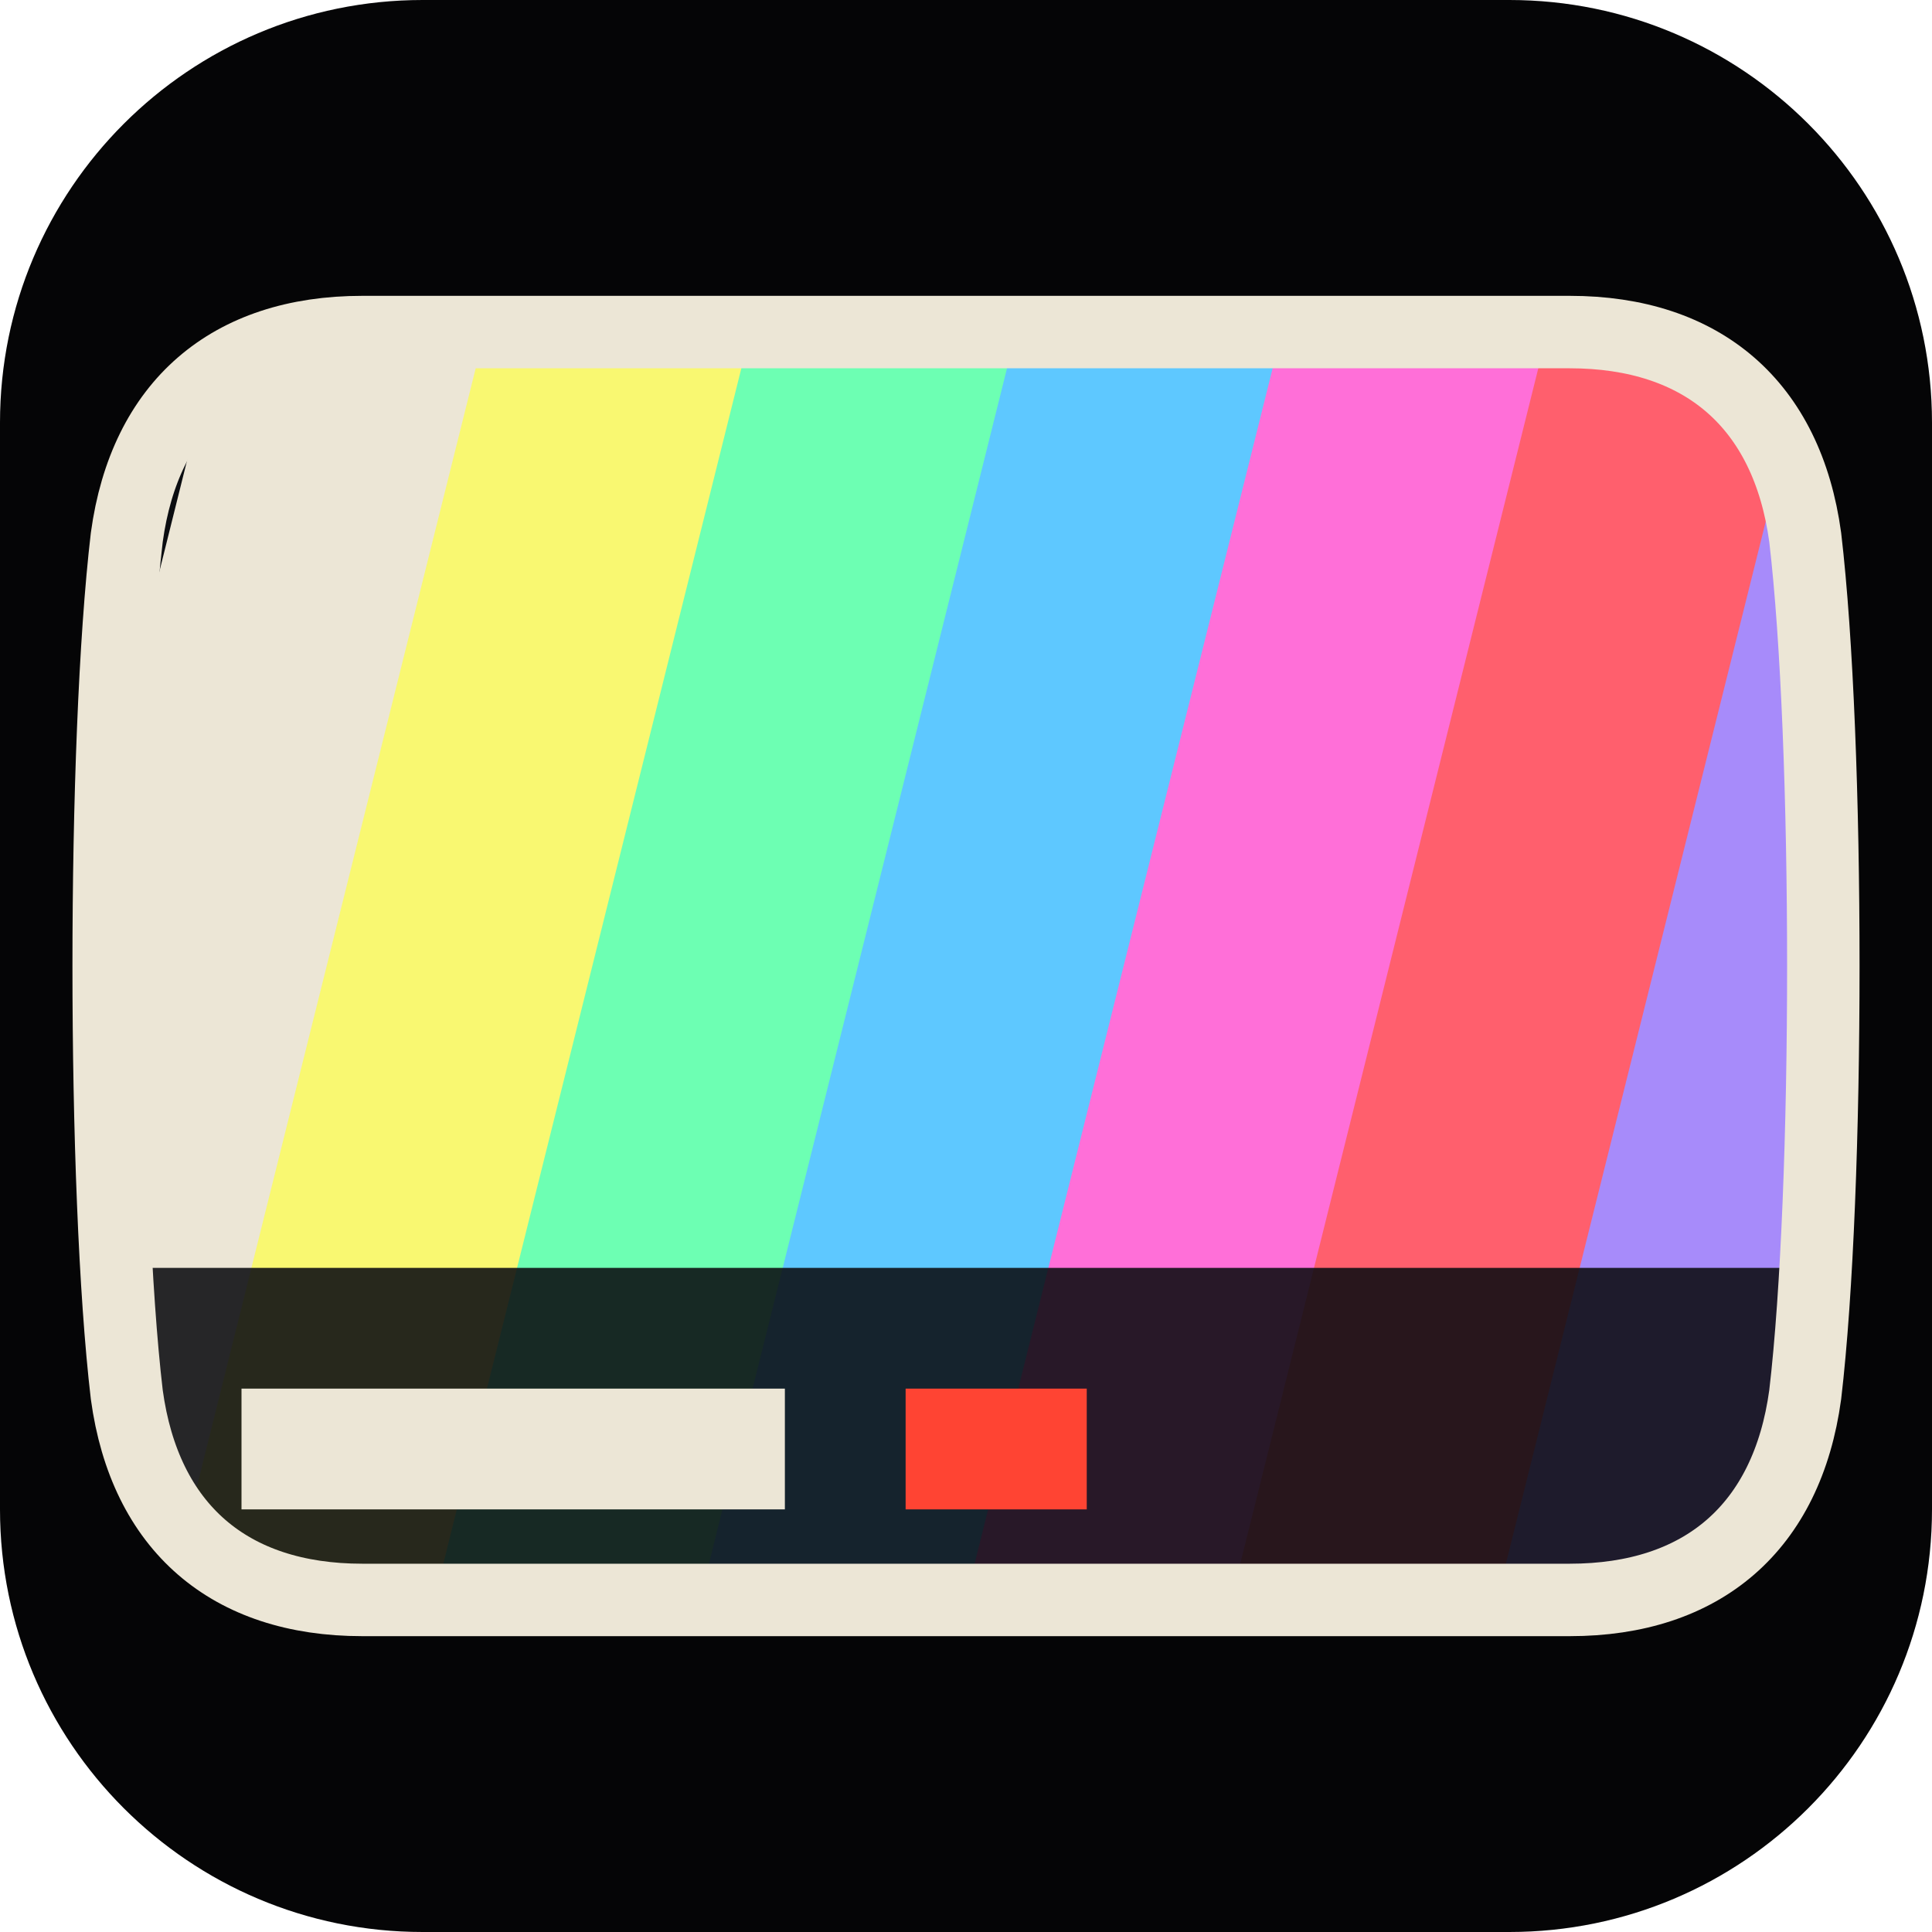
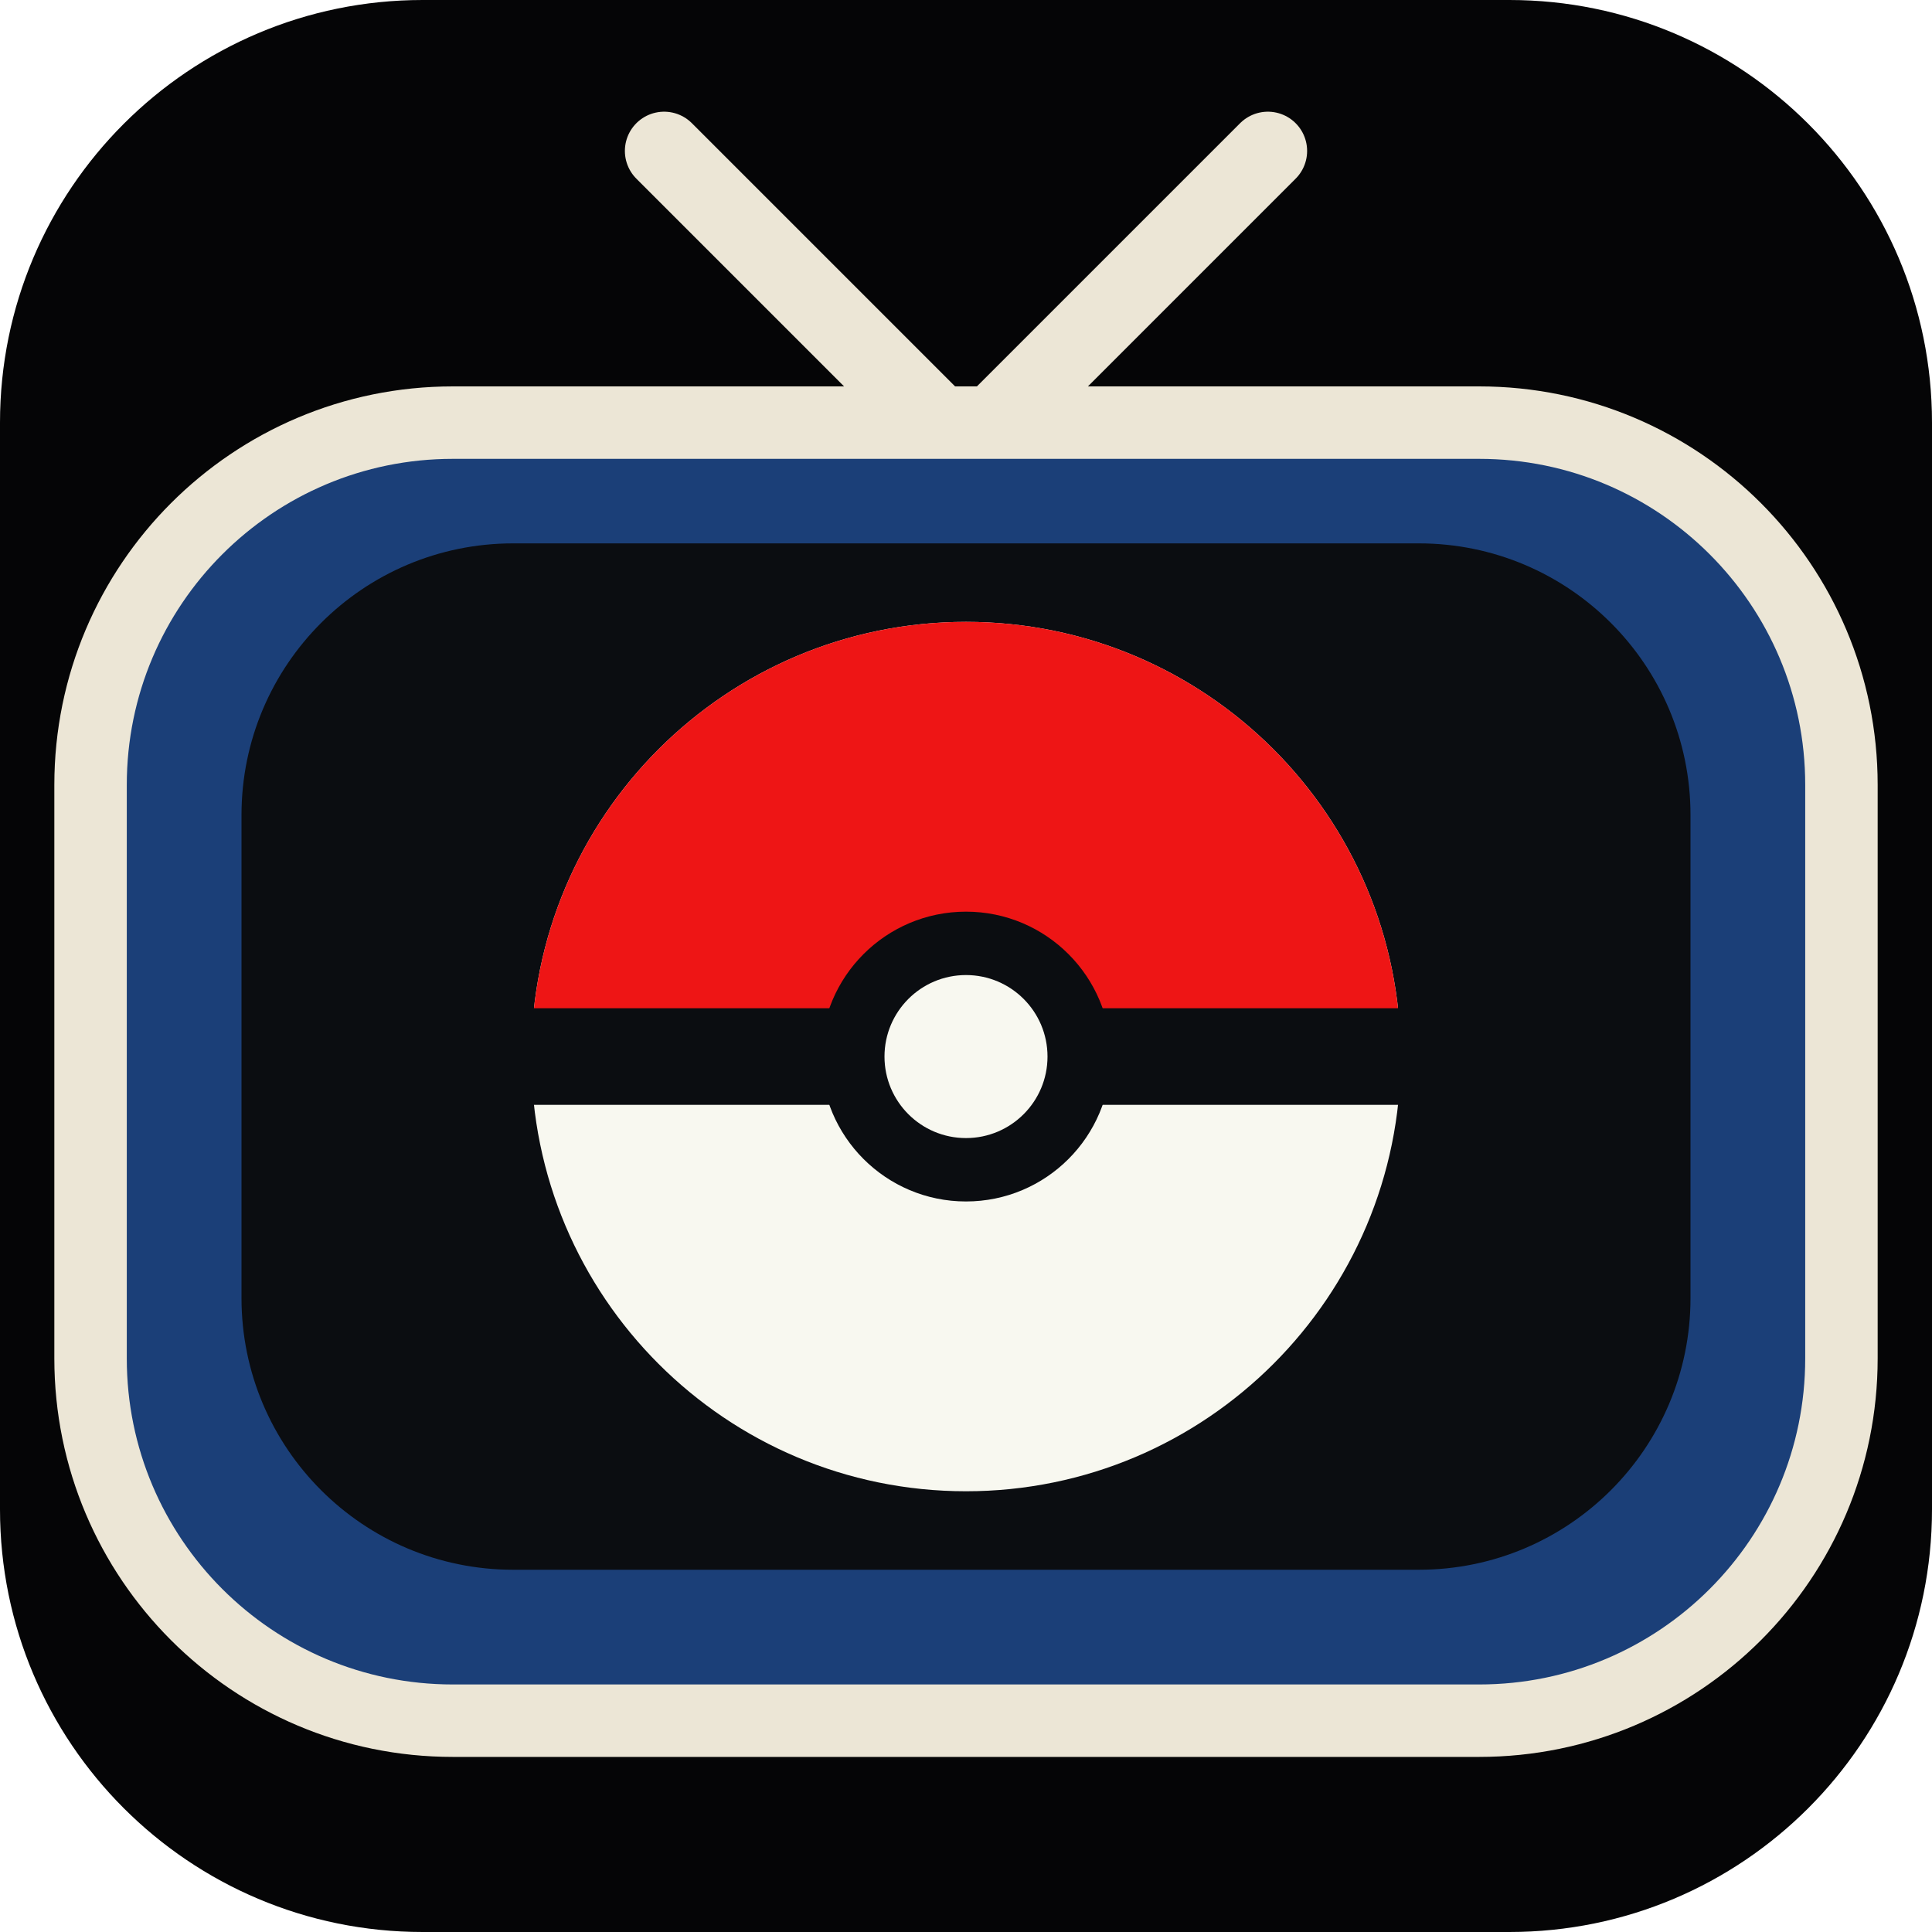
<svg xmlns="http://www.w3.org/2000/svg" viewBox="0 0 32 32">
  <rect width="32" height="32" rx="7" fill="#050506" />
  <defs>
-     <clipPath id="crt">
-       <path d="M6 5.5h20c2.2 0 3.6 1.2 3.9 3.4.4 3.4.4 10.8 0 14.2-.3 2.2-1.7 3.4-3.9 3.4H6c-2.2 0-3.6-1.2-3.9-3.4-.4-3.4-.4-10.8 0-14.2C2.4 6.7 3.8 5.5 6 5.5Z" />
+     <clipPath id="scr">
+       <rect x="4" y="9" width="24" height="17" rx="4.5" />
    </clipPath>
  </defs>
-   <g clip-path="url(#crt)">
-     <rect width="32" height="32" fill="#0b0d11" />
-     <g transform="skewX(-14) translate(5 0)">
-       <rect x="0" width="4.45" height="32" fill="#ece6d6" />
-       <rect x="4.4" width="4.45" height="32" fill="#f9f871" />
-       <rect x="8.8" width="4.45" height="32" fill="#6dffb3" />
-       <rect x="13.2" width="4.45" height="32" fill="#5ec8ff" />
-       <rect x="17.6" width="4.45" height="32" fill="#ff6fd8" />
-       <rect x="22" width="4.45" height="32" fill="#ff5f6d" />
-       <rect x="26.4" width="4.45" height="32" fill="#a78bfa" />
-     </g>
-     <rect y="21" width="32" height="8" fill="#0b0d11" opacity="0.88" />
-     <rect x="4" y="23" width="9" height="2" fill="#ece6d6" />
-     <rect x="15" y="23" width="3" height="2" fill="#ff4433" />
+   <path d="M11 2.5 16 7.5 21 2.5" fill="none" stroke="#ece6d6" stroke-width="1.3" stroke-linecap="round" />
+   <circle cx="16" cy="7.6" r="1.1" fill="#ee1515" />
+   <rect x="1.5" y="7" width="29" height="21.5" rx="6" fill="#1b3f78" stroke="#ece6d6" stroke-width="1.2" />
+   <g clip-path="url(#scr)">
+     <rect x="4" y="9" width="24" height="17" fill="#0b0d11" />
+     <circle cx="16" cy="17.5" r="7.2" fill="#f8f8f0" />
+     <path d="M8.8 17.5a7.2 7.2 0 0 1 14.4 0Z" fill="#ee1515" />
+     <rect x="8.6" y="16.7" width="14.8" height="1.6" fill="#0b0d11" />
+     <circle cx="16" cy="17.5" r="2.4" fill="#0b0d11" />
+     <circle cx="16" cy="17.5" r="1.35" fill="#f8f8f0" />
  </g>
-   <path d="M6 5.5h20c2.2 0 3.6 1.2 3.9 3.4.4 3.4.4 10.8 0 14.2-.3 2.2-1.7 3.4-3.9 3.4H6c-2.2 0-3.6-1.2-3.9-3.4-.4-3.4-.4-10.8 0-14.2C2.4 6.7 3.8 5.5 6 5.5Z" fill="none" stroke="#ece6d6" stroke-width="1.2" />
</svg>
